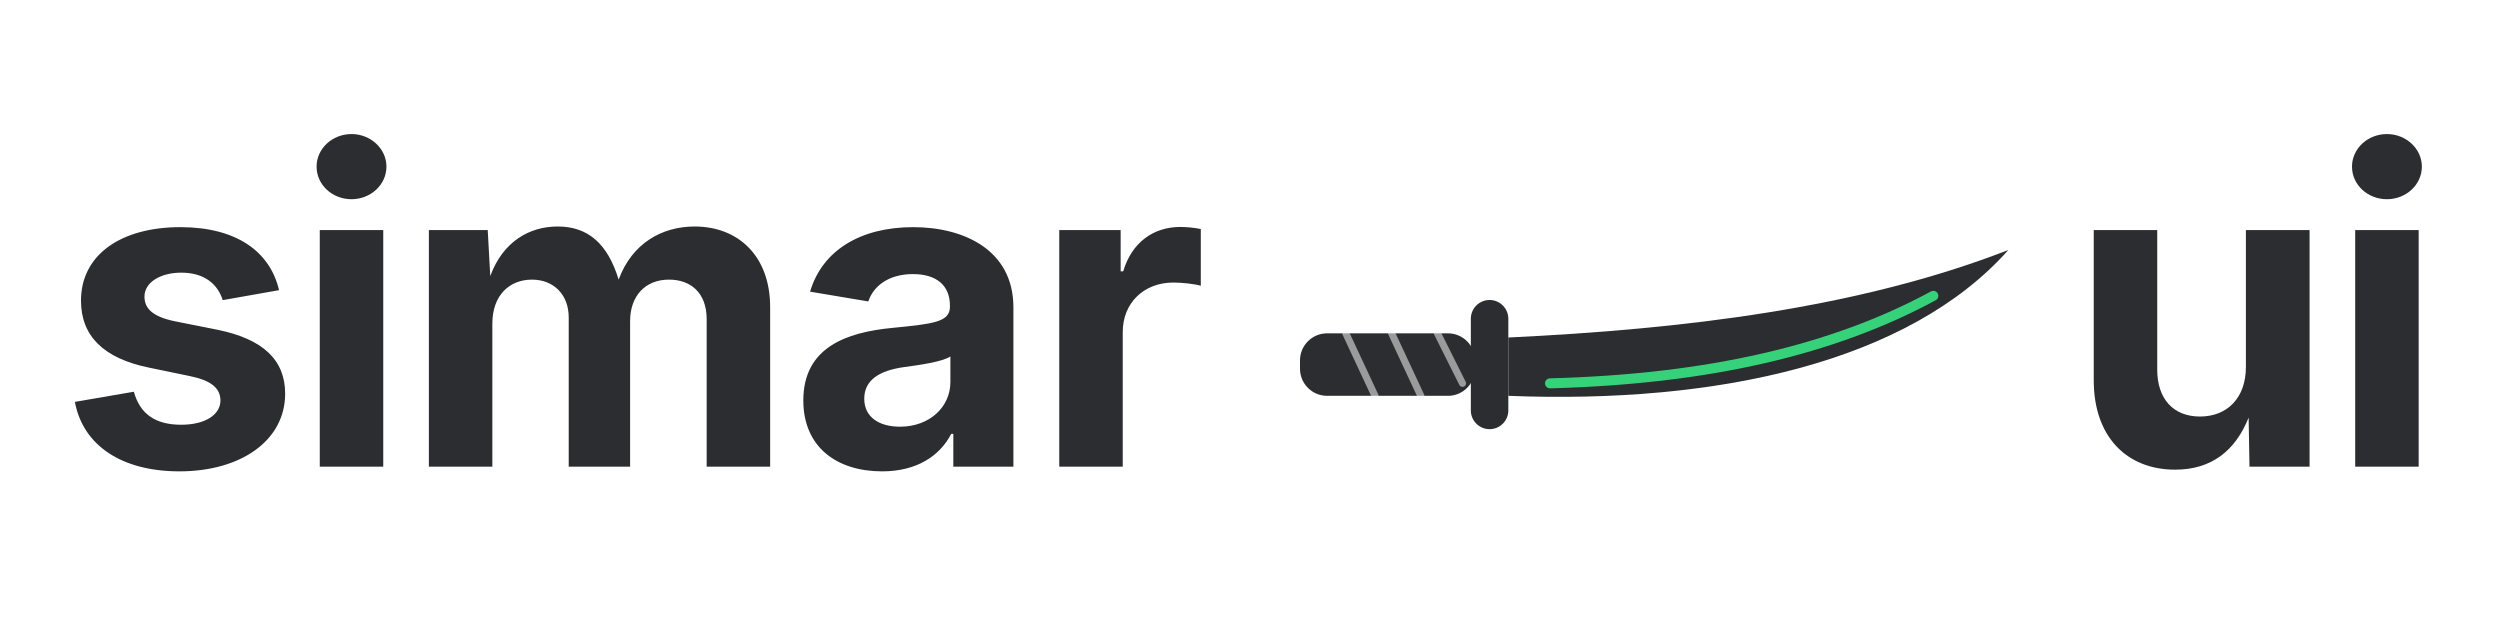
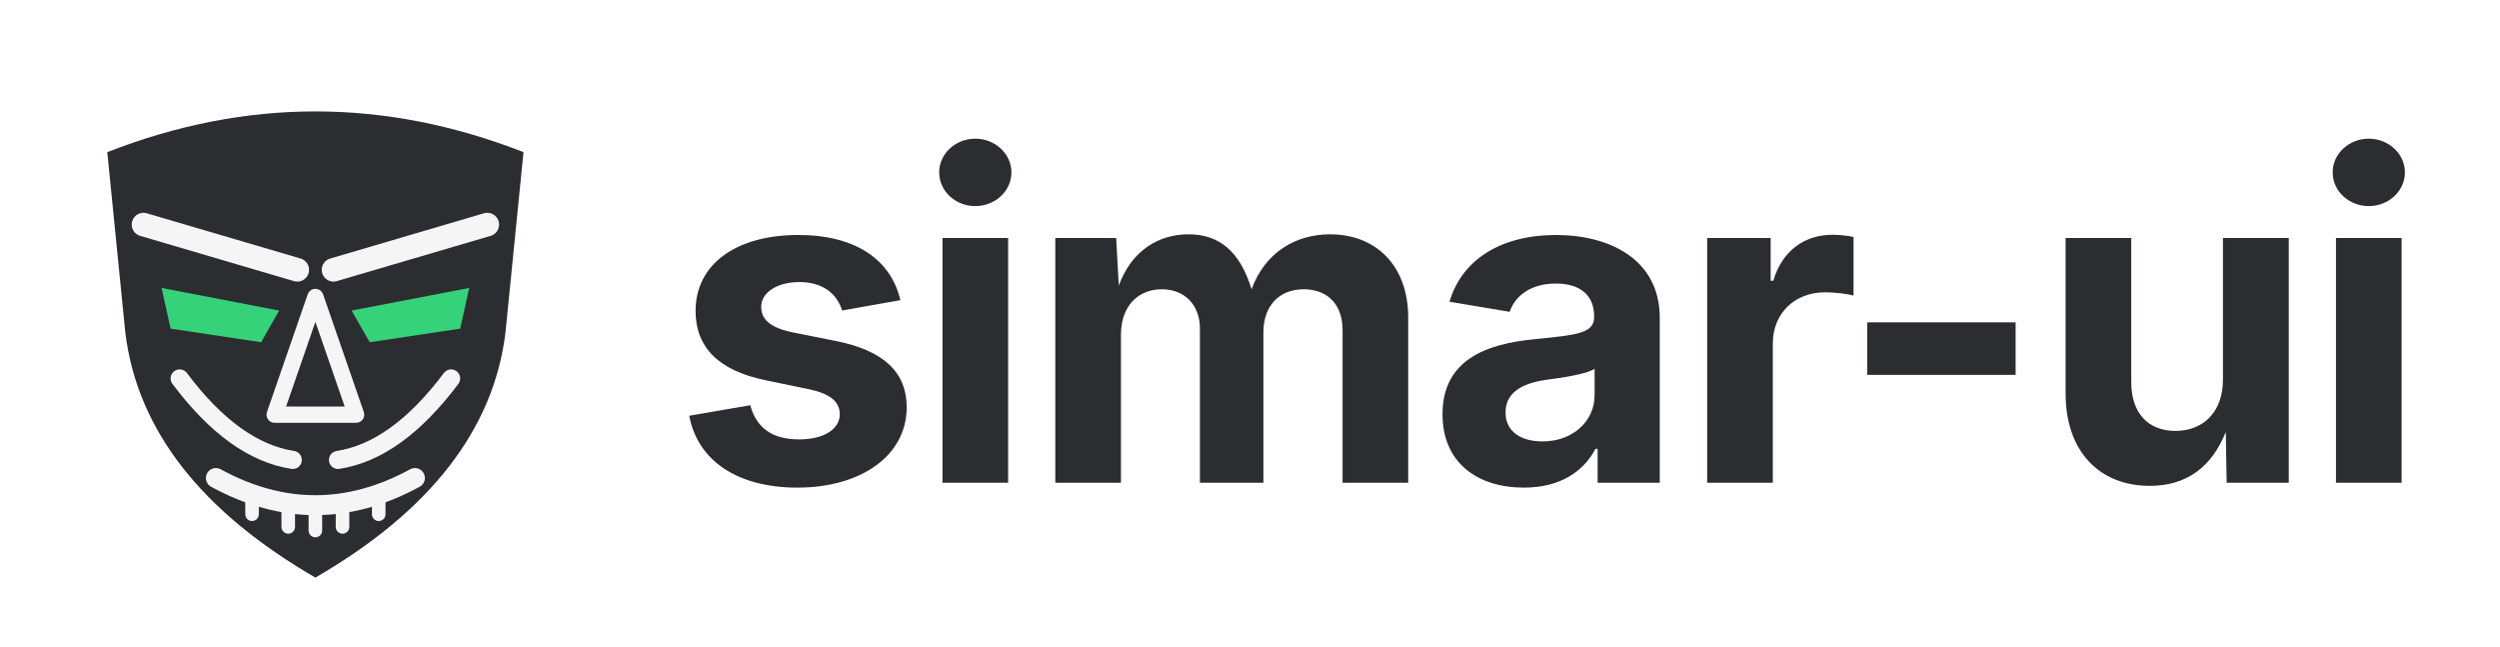
- <svg xmlns="http://www.w3.org/2000/svg" viewBox="0 0 600 150" role="img" aria-labelledby="t">
+ <svg xmlns="http://www.w3.org/2000/svg" viewBox="0 0 580 150" role="img" aria-labelledby="t">
+   <g transform="translate(6 8) scale(2.1)">
+     <path d="M9 13Q32 4 55 13L53 33Q51 49 32 60Q13 49 11 33Z" fill="#2b2d31" />
+     <path d="M13 21L30 26M51 21L34 26" stroke="#f5f5f5" stroke-width="2.6" stroke-linecap="round" fill="none" />
+     <path d="M15 28L28 30.5L26 34L16 32.5ZM49 28L36 30.5L38 34L48 32.5Z" fill="#36d27a" />
+     <path d="M32 29L27.5 42H36.5Z" fill="none" stroke="#f5f5f5" stroke-width="1.8" stroke-linejoin="round" />
+     <path d="M17 38Q23 46 29.5 47M47 38Q41 46 34.5 47" stroke="#f5f5f5" stroke-width="2" stroke-linecap="round" fill="none" />
+     <path d="M21 49Q32 55 43 49" stroke="#f5f5f5" stroke-width="2.2" stroke-linecap="round" fill="none" />
+     <path d="M25 50.6V53M29 51.6V54.4M32 52V54.8M35 51.6V54.4M39 50.6V53" stroke="#f5f5f5" stroke-width="1.5" stroke-linecap="round" />
+   </g>
  <g fill="#2b2d31" font-family="Inter, 'Helvetica Neue', Helvetica, Arial, sans-serif" font-weight="700" font-size="104" letter-spacing="-2">
-     <text x="14" y="112" textLength="284" lengthAdjust="spacing">simar</text>
-     <text x="496" y="112" textLength="92" lengthAdjust="spacing">ui</text>
-   </g>
-   <g>
-     <rect x="312" y="80" width="42" height="15" rx="6.5" fill="#2b2d31" />
-     <path d="M323 80l7 15M334 80l7 15M345 80l6 12" stroke="#f5f5f5" stroke-width="1.7" stroke-linecap="round" opacity=".55" />
-     <rect x="353" y="72" width="9" height="31" rx="4.5" fill="#2b2d31" />
-     <path d="M362 81C404 79 446 74 482 60C458 87 412 97 362 95Z" fill="#2b2d31" />
-     <path d="M372 92C410 91 440 84 464 71" fill="none" stroke="#36d27a" stroke-width="2.4" stroke-linecap="round" />
+     <text x="156" y="112" textLength="416" lengthAdjust="spacing">simar-ui</text>
  </g>
</svg>
